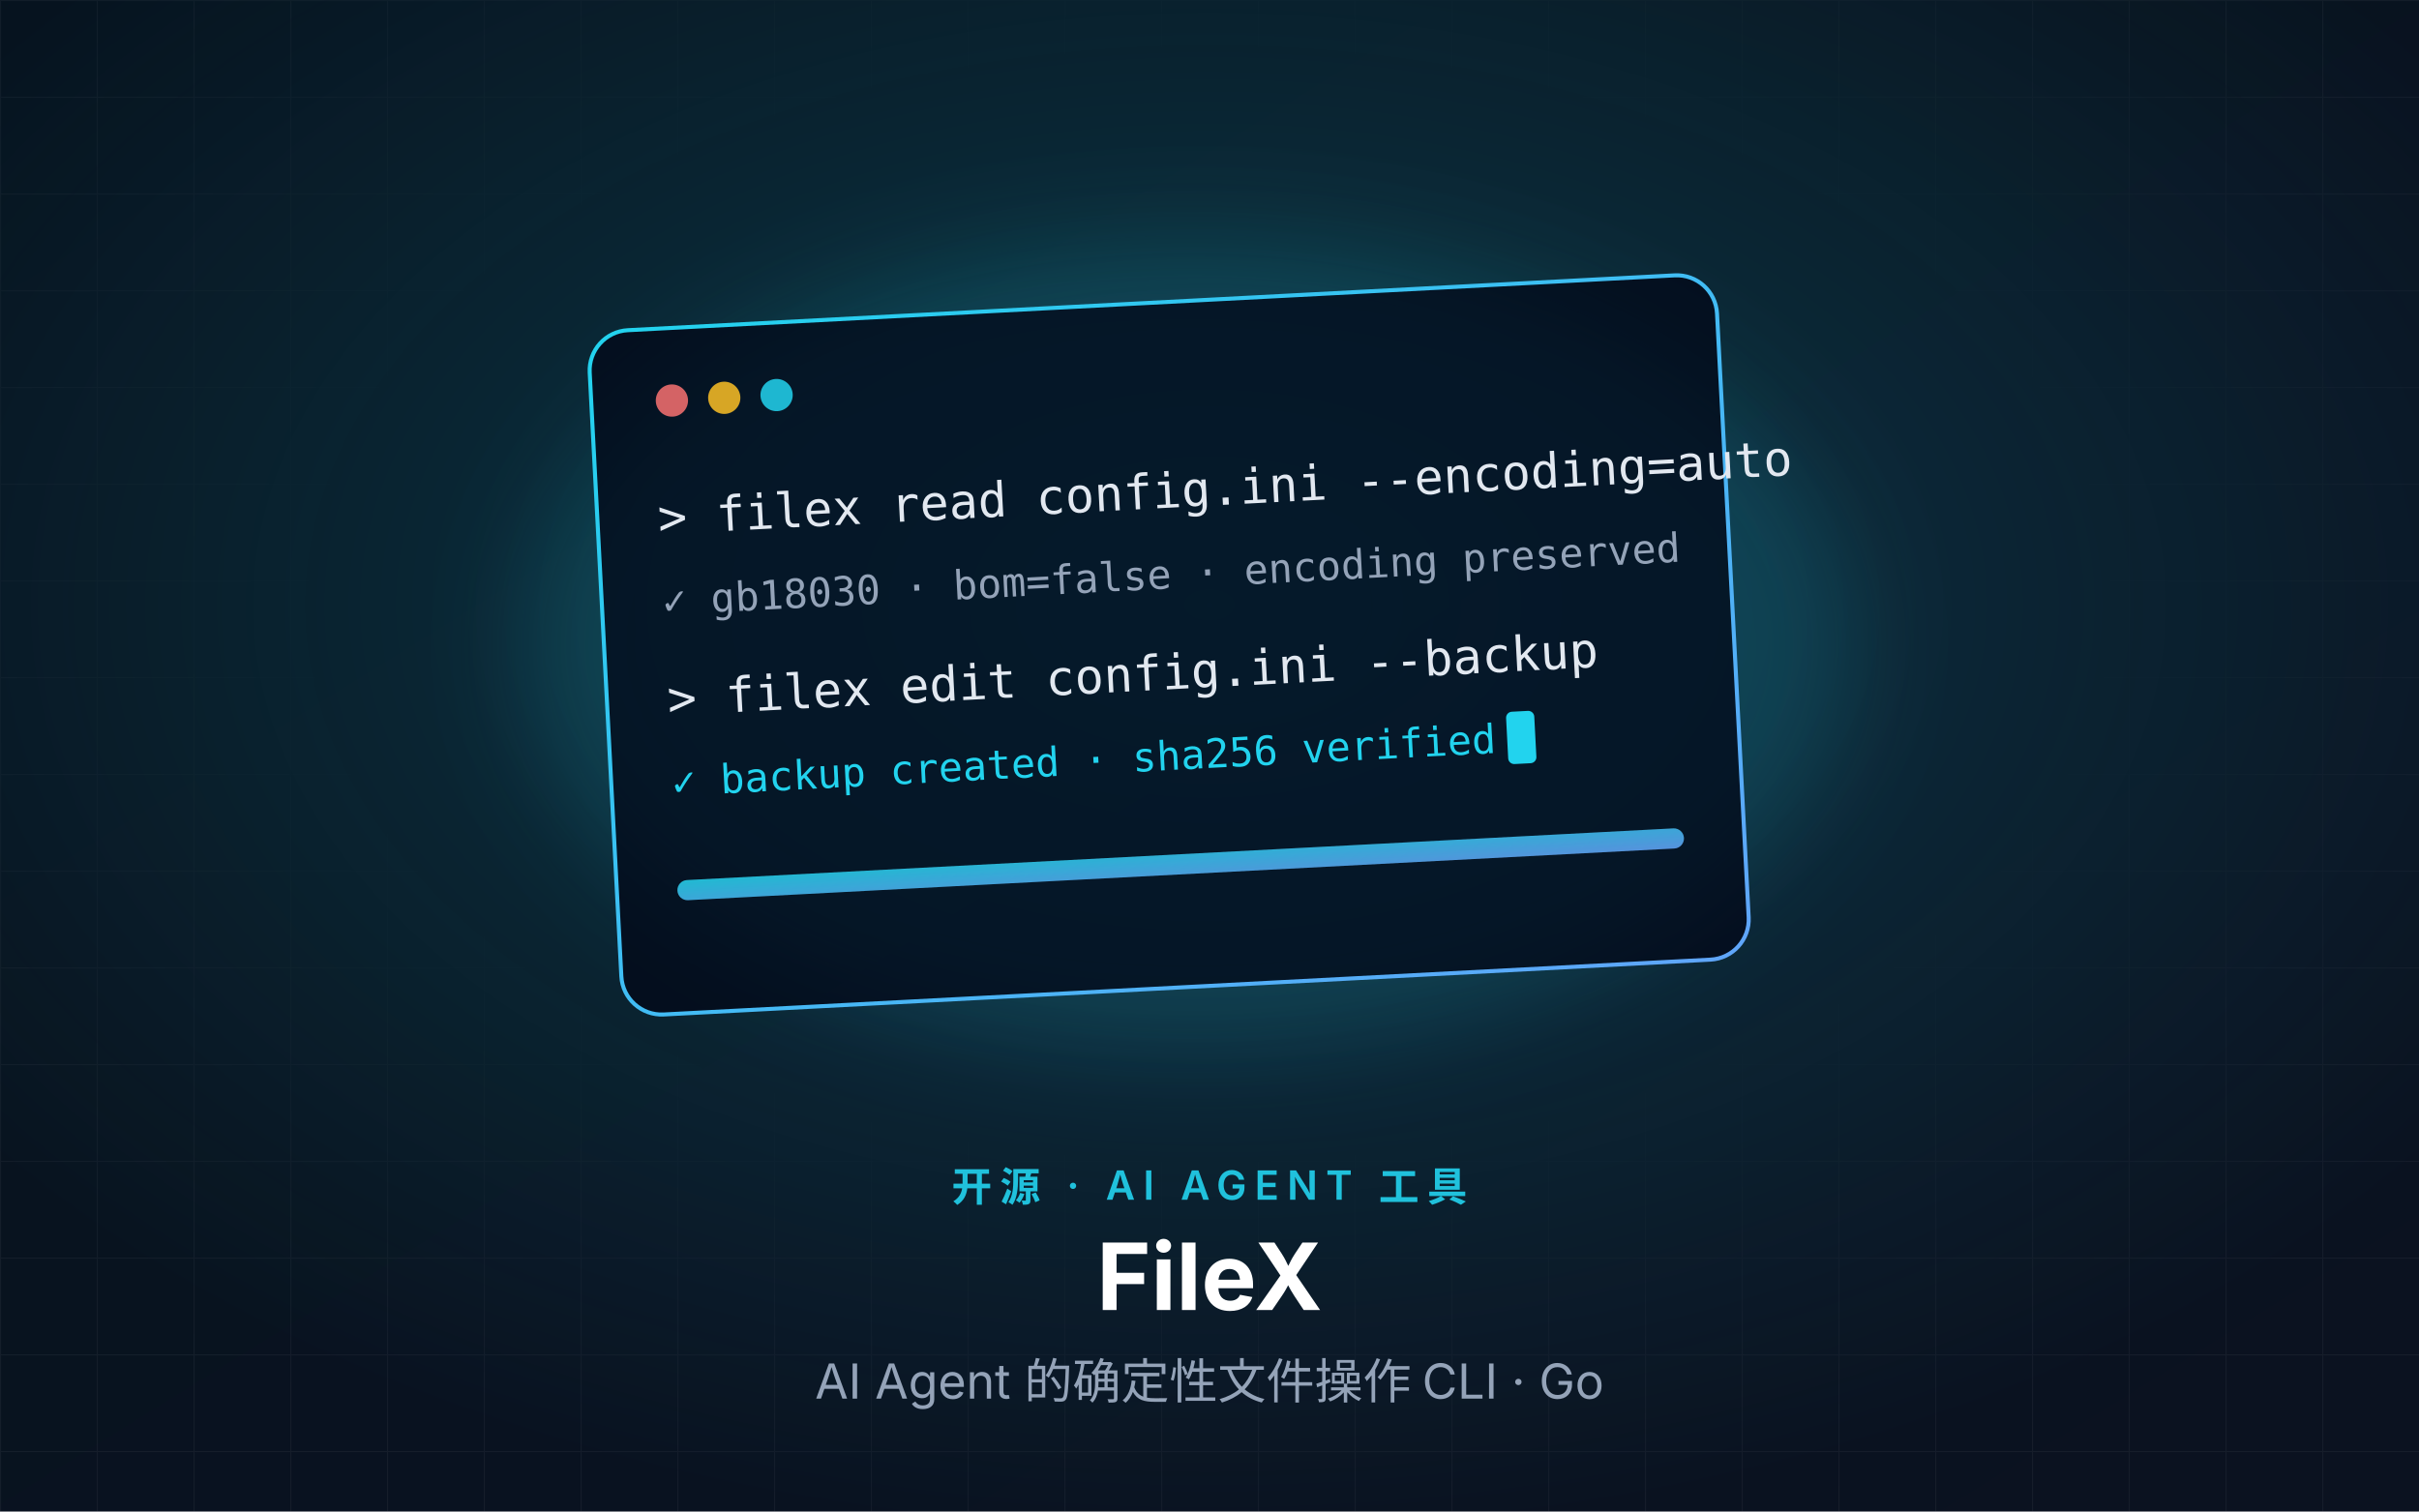
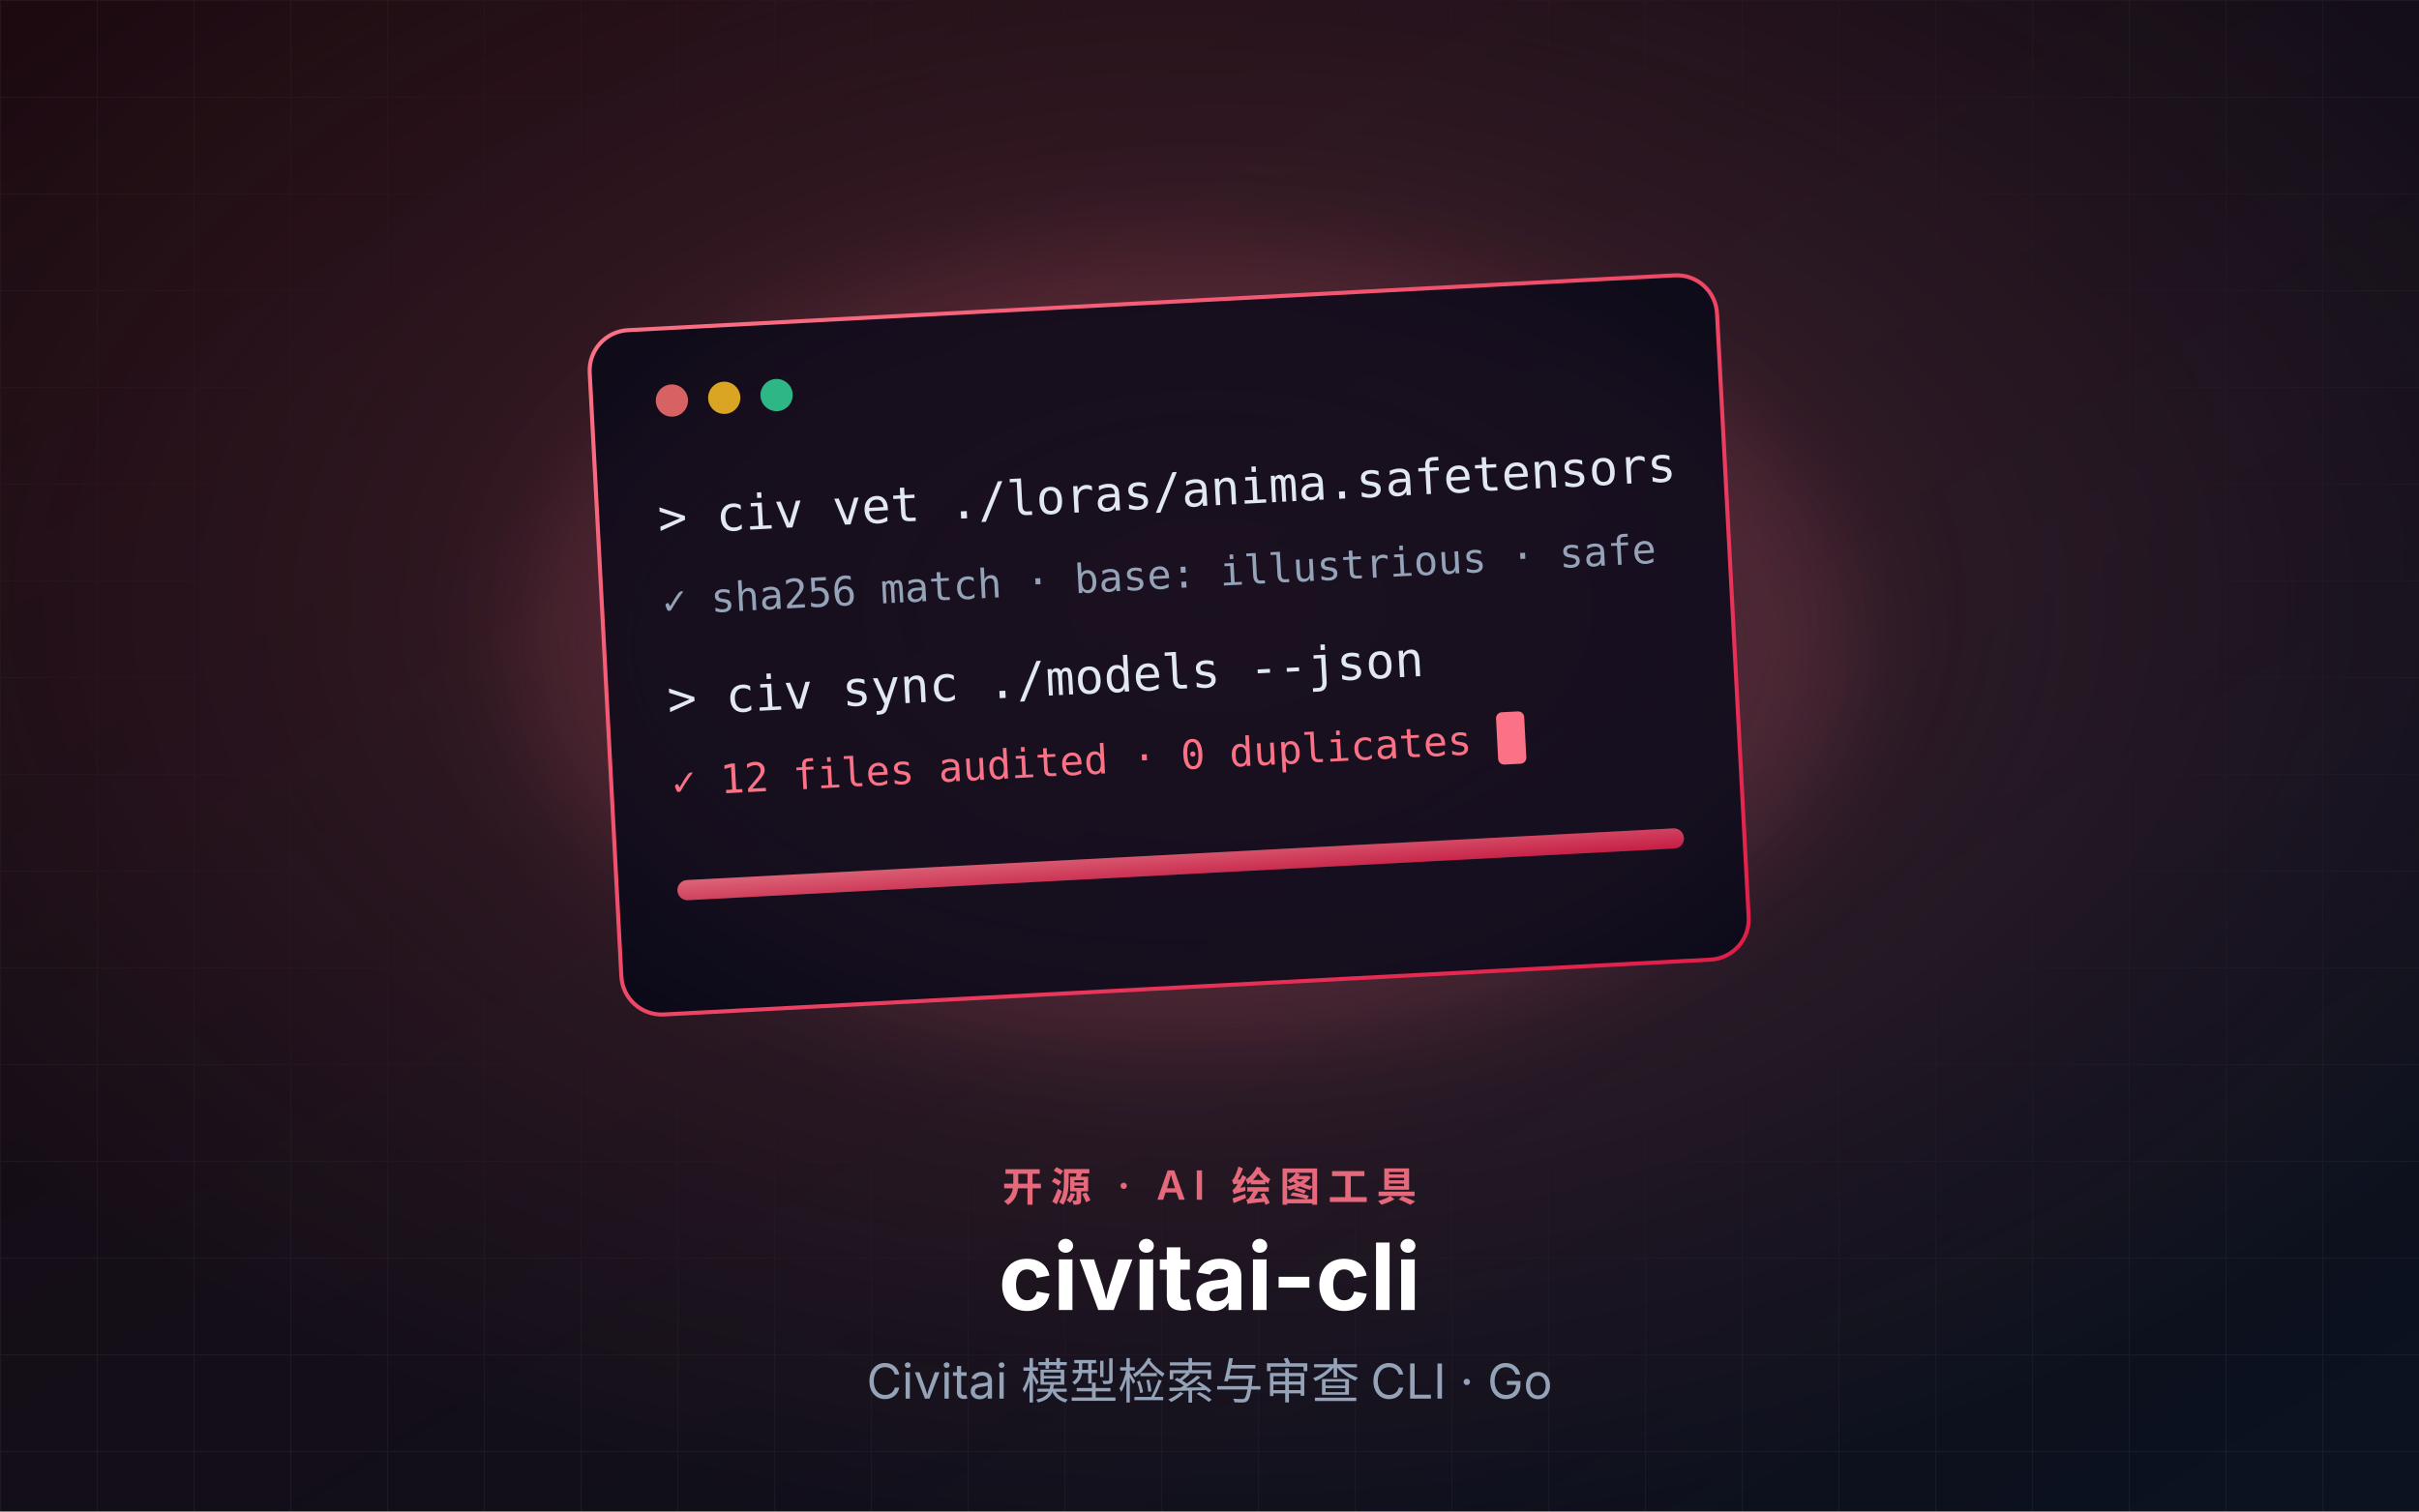
- <svg xmlns="http://www.w3.org/2000/svg" viewBox="0 0 1200 750" role="img" aria-label="FileX 项目预览图">
+ <svg xmlns="http://www.w3.org/2000/svg" viewBox="0 0 1200 750" role="img" aria-label="civitai-cli 项目预览图">
  <defs>
    <linearGradient id="bg" x1="0" y1="0" x2="1" y2="1">
-       <stop offset="0%" stop-color="#06131f" />
+       <stop offset="0%" stop-color="#1c0a10" />
      <stop offset="100%" stop-color="#0b1220" />
    </linearGradient>
    <radialGradient id="halo" cx="0.5" cy="0.4" r="0.62">
-       <stop offset="0%" stop-color="#22d3ee" stop-opacity="0.2" />
-       <stop offset="100%" stop-color="#22d3ee" stop-opacity="0" />
+       <stop offset="0%" stop-color="#fb7185" stop-opacity="0.2" />
+       <stop offset="100%" stop-color="#fb7185" stop-opacity="0" />
    </radialGradient>
    <radialGradient id="fade" cx="0.5" cy="0.4" r="0.65">
      <stop offset="55%" stop-color="#ffffff" stop-opacity="0" />
      <stop offset="100%" stop-color="#ffffff" stop-opacity="1" />
    </radialGradient>
    <mask id="gridFade">
      <rect width="1200" height="750" fill="url(#fade)" />
    </mask>
    <pattern id="grid" width="48" height="48" patternUnits="userSpaceOnUse">
      <path d="M48 0H0V48" fill="none" stroke="#ffffff" stroke-opacity="0.05" />
    </pattern>
    <linearGradient id="accent" x1="0" y1="0" x2="1" y2="1">
-       <stop offset="0%" stop-color="#22d3ee" />
-       <stop offset="100%" stop-color="#60a5fa" />
+       <stop offset="0%" stop-color="#fb7185" />
+       <stop offset="100%" stop-color="#e11d48" />
    </linearGradient>
    <filter id="soft" x="-60%" y="-60%" width="220%" height="220%">
      <feGaussianBlur stdDeviation="24" />
    </filter>
  </defs>
  <rect width="1200" height="750" fill="url(#bg)" />
  <rect width="1200" height="750" fill="url(#halo)" />
  <rect width="1200" height="750" fill="url(#grid)" mask="url(#gridFade)" />
-   <ellipse cx="590" cy="320" rx="330" ry="200" fill="#22d3ee" opacity="0.14" filter="url(#soft)" />
+   <ellipse cx="590" cy="320" rx="330" ry="200" fill="#fb7185" opacity="0.14" filter="url(#soft)" />
  <g transform="rotate(-3 580 320)">
    <rect x="300" y="150" width="560" height="340" rx="20" fill="#020617" fill-opacity="0.72" stroke="url(#accent)" stroke-width="2" />
    <circle cx="340" cy="186" r="8" fill="#f87171" opacity="0.85" />
    <circle cx="366" cy="186" r="8" fill="#fbbf24" opacity="0.85" />
-     <circle cx="392" cy="186" r="8" fill="#22d3ee" opacity="0.85" />
-     <text x="330" y="252" font-family="'JetBrains Mono', Consolas, monospace" font-size="24" fill="#e2e8f0">&gt; filex read config.ini --encoding=auto</text>
-     <text x="330" y="292" font-family="'JetBrains Mono', Consolas, monospace" font-size="20" fill="#94a3b8">✓ gb18030 · bom=false · encoding preserved</text>
-     <text x="330" y="342" font-family="'JetBrains Mono', Consolas, monospace" font-size="24" fill="#e2e8f0">&gt; filex edit config.ini --backup</text>
-     <text x="330" y="382" font-family="'JetBrains Mono', Consolas, monospace" font-size="20" fill="#22d3ee">✓ backup created · sha256 verified</text>
-     <rect class="cursor" x="745" y="362" width="14" height="26" rx="3" fill="#22d3ee" />
+     <circle cx="392" cy="186" r="8" fill="#34d399" opacity="0.85" />
+     <text x="330" y="252" font-family="'JetBrains Mono', Consolas, monospace" font-size="24" fill="#e2e8f0">&gt; civ vet ./loras/anima.safetensors</text>
+     <text x="330" y="292" font-family="'JetBrains Mono', Consolas, monospace" font-size="20" fill="#94a3b8">✓ sha256 match · base: illustrious · safe</text>
+     <text x="330" y="342" font-family="'JetBrains Mono', Consolas, monospace" font-size="24" fill="#e2e8f0">&gt; civ sync ./models --json</text>
+     <text x="330" y="382" font-family="'JetBrains Mono', Consolas, monospace" font-size="20" fill="#fb7185">✓ 12 files audited · 0 duplicates</text>
+     <rect class="cursor" x="740" y="362" width="14" height="26" rx="3" fill="#fb7185" />
    <rect x="330" y="424" width="500" height="10" rx="5" fill="#ffffff" fill-opacity="0.08" />
    <rect class="bar" x="330" y="424" width="500" height="10" rx="5" fill="url(#accent)" opacity="0.85" />
  </g>
-   <text x="600" y="596" text-anchor="middle" font-family="Inter, 'PingFang SC', 'Microsoft YaHei', sans-serif" font-size="20" font-weight="600" letter-spacing="4" fill="#22d3ee" opacity="0.9">开源 · AI AGENT 工具</text>
-   <text x="600" y="650" text-anchor="middle" font-family="Inter, 'PingFang SC', 'Microsoft YaHei', sans-serif" font-size="46" font-weight="700" fill="#ffffff">FileX</text>
-   <text x="600" y="694" text-anchor="middle" font-family="Inter, 'PingFang SC', 'Microsoft YaHei', sans-serif" font-size="24" fill="#94a3b8">AI Agent 的确定性文件操作 CLI · Go</text>
+   <text x="600" y="596" text-anchor="middle" font-family="Inter, 'PingFang SC', 'Microsoft YaHei', sans-serif" font-size="20" font-weight="600" letter-spacing="4" fill="#fb7185" opacity="0.9">开源 · AI 绘图工具</text>
+   <text x="600" y="650" text-anchor="middle" font-family="Inter, 'PingFang SC', 'Microsoft YaHei', sans-serif" font-size="46" font-weight="700" fill="#ffffff">civitai-cli</text>
+   <text x="600" y="694" text-anchor="middle" font-family="Inter, 'PingFang SC', 'Microsoft YaHei', sans-serif" font-size="24" fill="#94a3b8">Civitai 模型检索与审查 CLI · Go</text>
  <style>
    .bar {
      transform-box: fill-box;
      transform-origin: left center;
      animation: barfill 5.2s ease-in-out infinite;
    }
    @keyframes barfill {
      0% { transform: scaleX(0.05); opacity: 0.85; }
      55% { transform: scaleX(1); }
      78% { transform: scaleX(1); opacity: 0.85; }
      88% { opacity: 0; }
      100% { transform: scaleX(0.05); opacity: 0; }
    }
    .cursor { animation: blink 1.2s step-end infinite; }
    @keyframes blink {
      0%, 55% { opacity: 0.9; }
      56%, 100% { opacity: 0; }
    }
  </style>
</svg>
